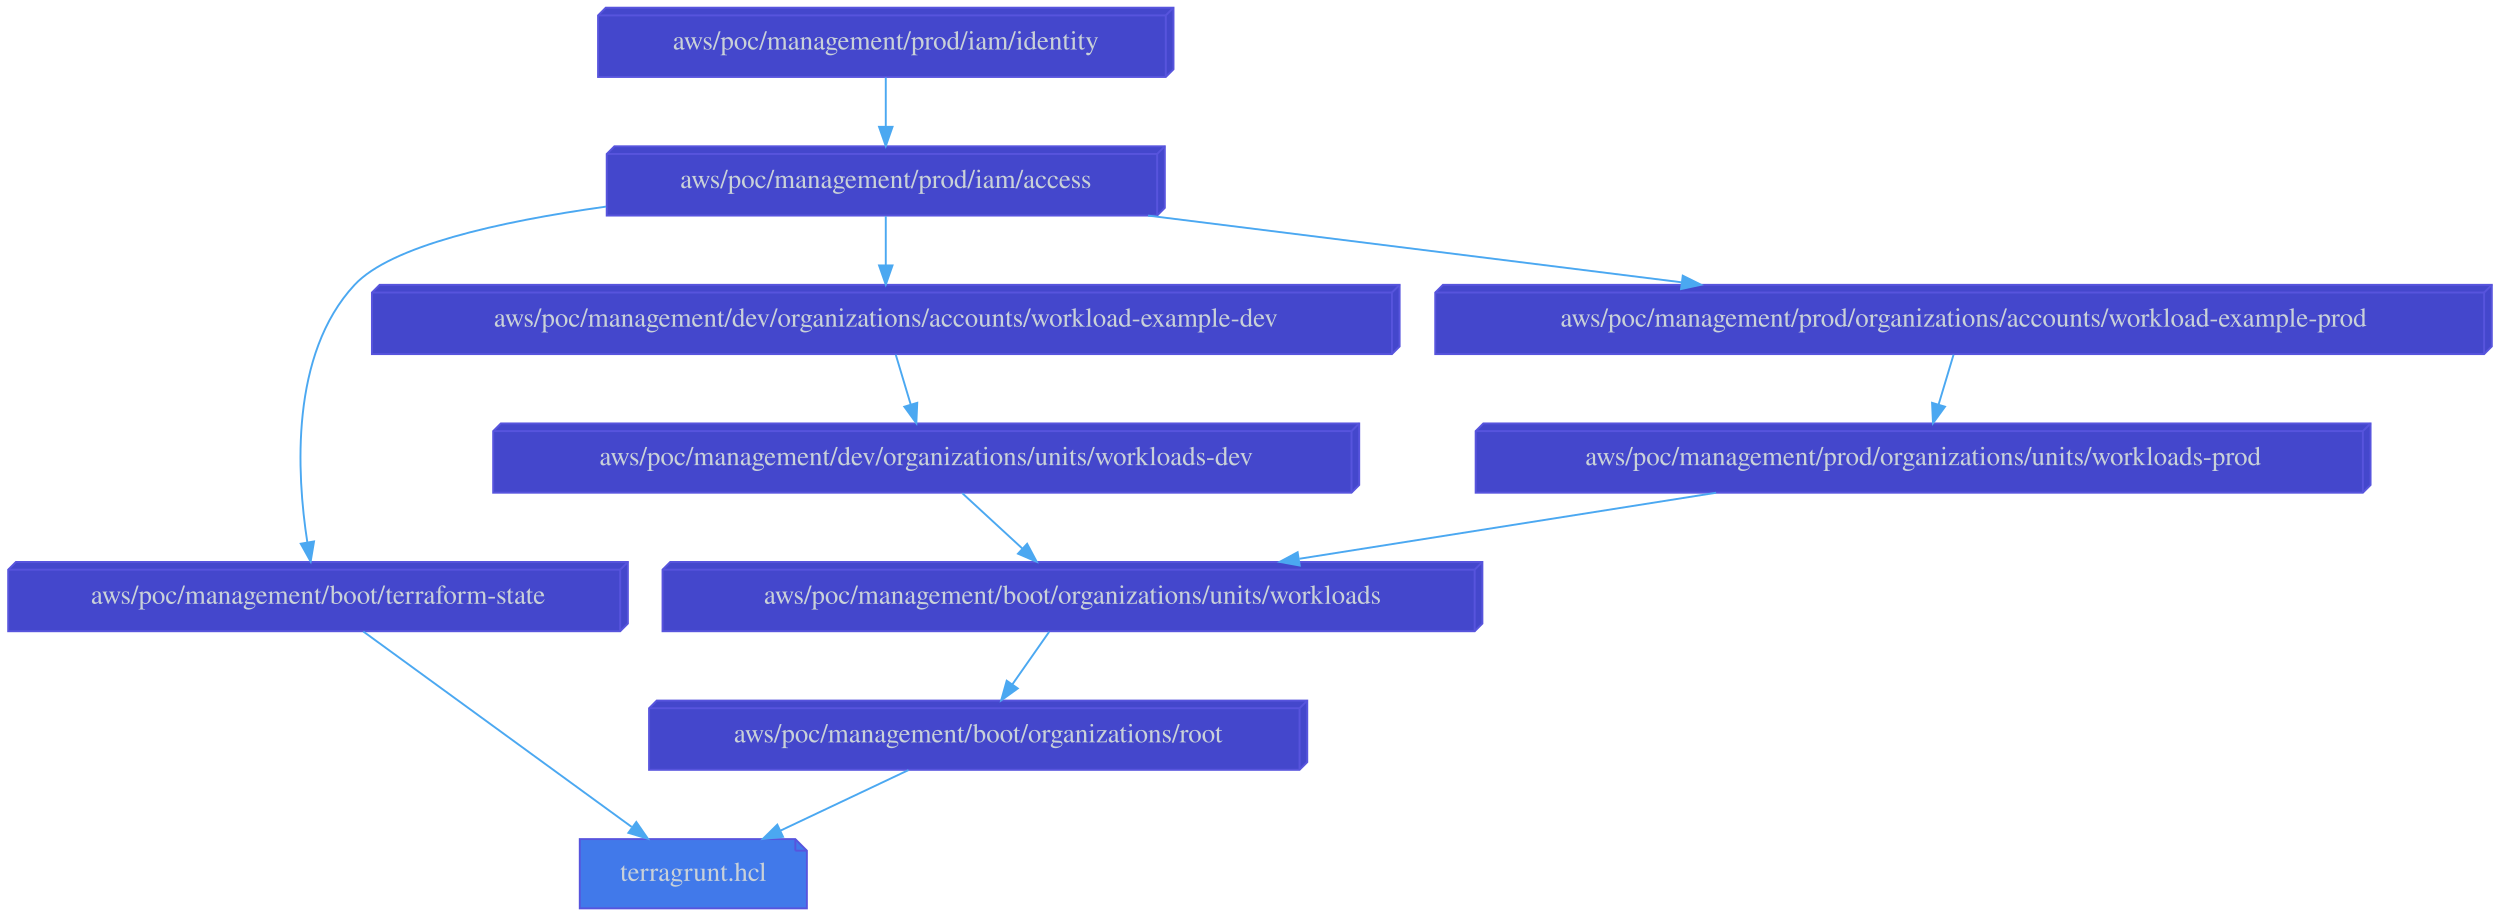
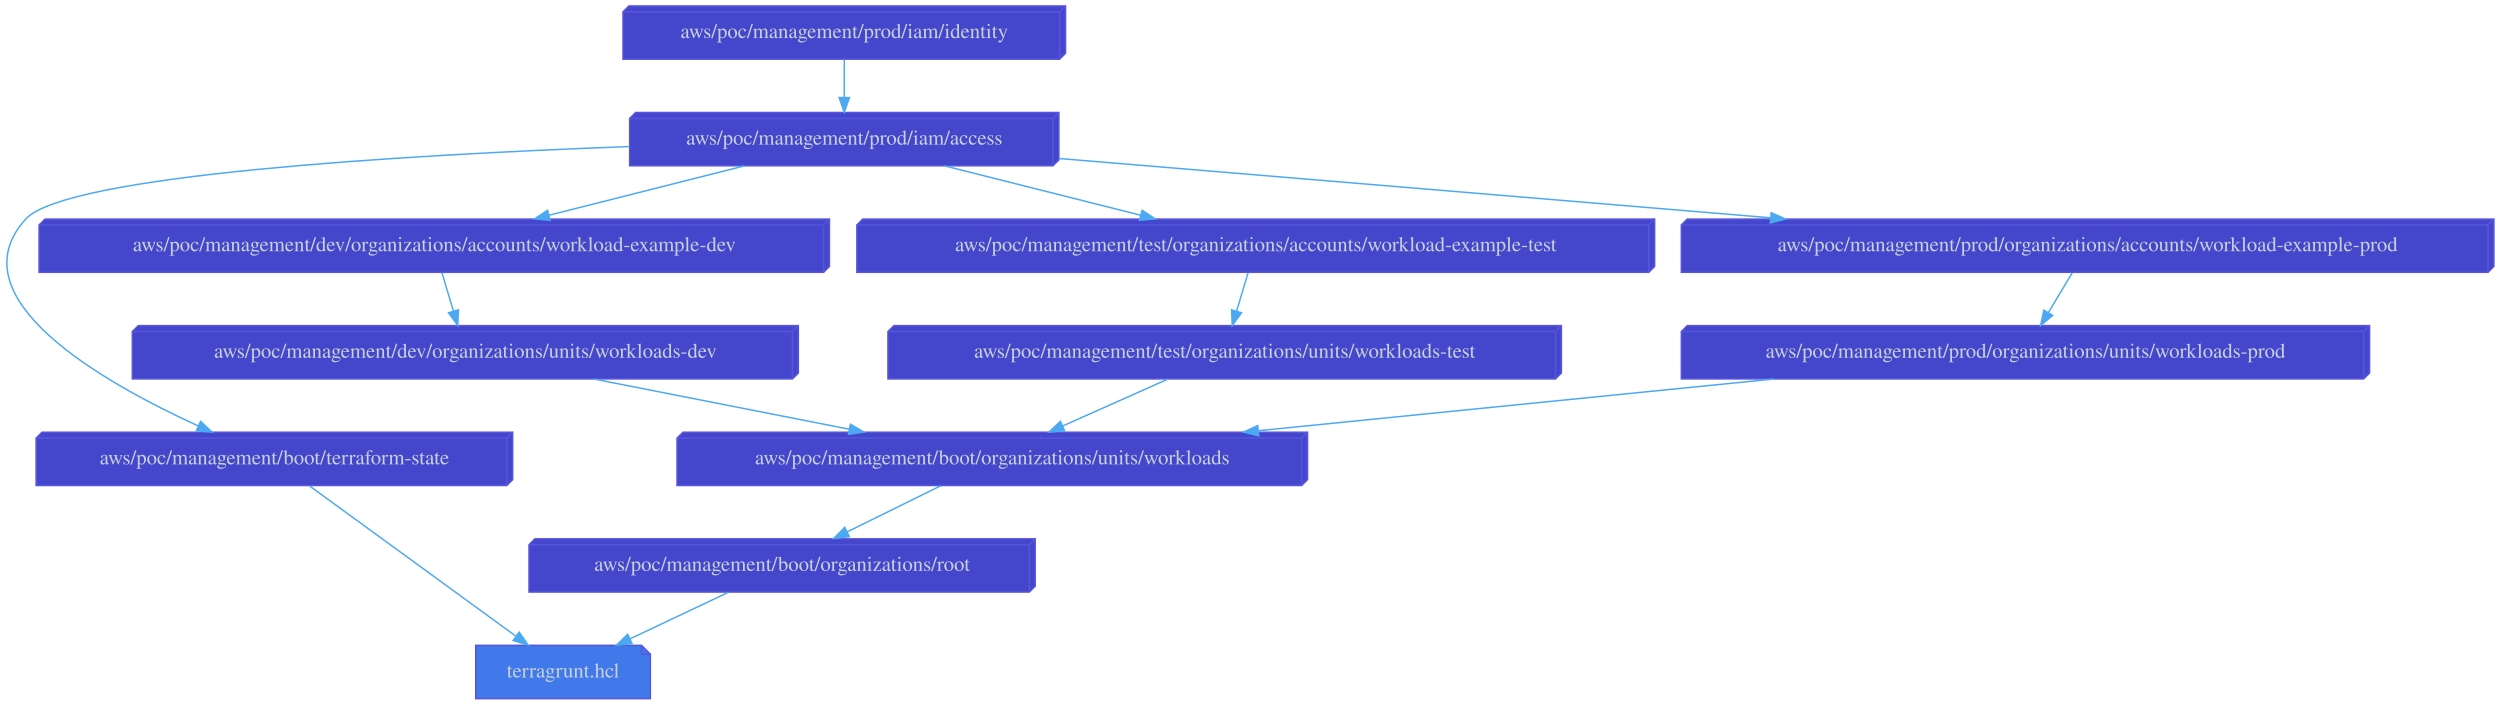
- <svg xmlns="http://www.w3.org/2000/svg" width="1299pt" height="476pt" viewBox="0.00 0.00 1298.50 476.00">
+ <svg xmlns="http://www.w3.org/2000/svg" width="1689pt" height="476pt" viewBox="0.00 0.00 1688.78 476.00">
  <g id="graph0" class="graph" transform="scale(1 1) rotate(0) translate(4 472)">
-     <polygon fill="transparent" stroke="transparent" points="-4,4 -4,-472 1294.5,-472 1294.5,4 -4,4" />
+     <polygon fill="transparent" stroke="transparent" points="-4,4 -4,-472 1684.78,-472 1684.78,4 -4,4" />
    <g id="node1" class="node">
-       <polygon fill="#4179ea" stroke="#5754dd" points="409,-36 297,-36 297,0 415,0 415,-30 409,-36" />
-       <polyline fill="none" stroke="#5754dd" points="409,-36 409,-30 " />
-       <polyline fill="none" stroke="#5754dd" points="415,-30 409,-30 " />
-       <text text-anchor="middle" x="356" y="-14.3" font-family="Times,serif" font-size="14.00" fill="#c9d1d8">terragrunt.hcl</text>
+       <polygon fill="#4179ea" stroke="#5754dd" points="429.28,-36 317.28,-36 317.28,0 435.28,0 435.28,-30 429.28,-36" />
+       <polyline fill="none" stroke="#5754dd" points="429.28,-36 429.28,-30 " />
+       <polyline fill="none" stroke="#5754dd" points="435.28,-30 429.28,-30 " />
+       <text text-anchor="middle" x="376.28" y="-14.3" font-family="Times,serif" font-size="14.00" fill="#c9d1d8">terragrunt.hcl</text>
    </g>
    <g id="node2" class="node">
-       <polygon fill="#4447cc" stroke="#5754dd" points="675,-108 337,-108 333,-104 333,-72 671,-72 675,-76 675,-108" />
-       <polyline fill="none" stroke="#5754dd" points="671,-104 333,-104 " />
-       <polyline fill="none" stroke="#5754dd" points="671,-104 671,-72 " />
-       <polyline fill="none" stroke="#5754dd" points="671,-104 675,-108 " />
-       <text text-anchor="middle" x="504" y="-86.3" font-family="Times,serif" font-size="14.00" fill="#c9d1d8">aws/poc/management/boot/organizations/root</text>
+       <polygon fill="#4447cc" stroke="#5754dd" points="695.28,-108 357.28,-108 353.28,-104 353.28,-72 691.28,-72 695.28,-76 695.28,-108" />
+       <polyline fill="none" stroke="#5754dd" points="691.28,-104 353.28,-104 " />
+       <polyline fill="none" stroke="#5754dd" points="691.28,-104 691.28,-72 " />
+       <polyline fill="none" stroke="#5754dd" points="691.28,-104 695.28,-108 " />
+       <text text-anchor="middle" x="524.28" y="-86.3" font-family="Times,serif" font-size="14.00" fill="#c9d1d8">aws/poc/management/boot/organizations/root</text>
    </g>
    <g id="edge1" class="edge">
-       <path fill="none" stroke="#4ba8f1" d="M467.8,-71.88C447.74,-62.39 422.63,-50.51 401.29,-40.42" />
-       <polygon fill="#4ba8f1" stroke="#4ba8f1" points="402.62,-37.18 392.09,-36.07 399.63,-43.51 402.62,-37.18" />
+       <path fill="none" stroke="#4ba8f1" d="M488.08,-71.88C468.03,-62.39 442.91,-50.51 421.57,-40.42" />
+       <polygon fill="#4ba8f1" stroke="#4ba8f1" points="422.91,-37.18 412.37,-36.07 419.91,-43.51 422.91,-37.18" />
    </g>
    <g id="node3" class="node">
-       <polygon fill="#4447cc" stroke="#5754dd" points="766,-180 344,-180 340,-176 340,-144 762,-144 766,-148 766,-180" />
-       <polyline fill="none" stroke="#5754dd" points="762,-176 340,-176 " />
-       <polyline fill="none" stroke="#5754dd" points="762,-176 762,-144 " />
-       <polyline fill="none" stroke="#5754dd" points="762,-176 766,-180 " />
-       <text text-anchor="middle" x="553" y="-158.3" font-family="Times,serif" font-size="14.00" fill="#c9d1d8">aws/poc/management/boot/organizations/units/workloads</text>
+       <polygon fill="#4447cc" stroke="#5754dd" points="879.28,-180 457.28,-180 453.28,-176 453.28,-144 875.28,-144 879.28,-148 879.28,-180" />
+       <polyline fill="none" stroke="#5754dd" points="875.28,-176 453.28,-176 " />
+       <polyline fill="none" stroke="#5754dd" points="875.28,-176 875.28,-144 " />
+       <polyline fill="none" stroke="#5754dd" points="875.28,-176 879.28,-180 " />
+       <text text-anchor="middle" x="666.28" y="-158.3" font-family="Times,serif" font-size="14.00" fill="#c9d1d8">aws/poc/management/boot/organizations/units/workloads</text>
    </g>
    <g id="edge2" class="edge">
-       <path fill="none" stroke="#4ba8f1" d="M540.89,-143.7C535.13,-135.47 528.14,-125.48 521.79,-116.42" />
-       <polygon fill="#4ba8f1" stroke="#4ba8f1" points="524.58,-114.29 515.97,-108.1 518.84,-118.3 524.58,-114.29" />
+       <path fill="none" stroke="#4ba8f1" d="M631.55,-143.88C612.46,-134.47 588.6,-122.71 568.24,-112.67" />
+       <polygon fill="#4ba8f1" stroke="#4ba8f1" points="569.67,-109.47 559.15,-108.19 566.58,-115.75 569.67,-109.47" />
    </g>
    <g id="node4" class="node">
-       <polygon fill="#4447cc" stroke="#5754dd" points="322,-180 4,-180 0,-176 0,-144 318,-144 322,-148 322,-180" />
-       <polyline fill="none" stroke="#5754dd" points="318,-176 0,-176 " />
-       <polyline fill="none" stroke="#5754dd" points="318,-176 318,-144 " />
-       <polyline fill="none" stroke="#5754dd" points="318,-176 322,-180 " />
-       <text text-anchor="middle" x="161" y="-158.3" font-family="Times,serif" font-size="14.00" fill="#c9d1d8">aws/poc/management/boot/terraform-state</text>
+       <polygon fill="#4447cc" stroke="#5754dd" points="342.28,-180 24.28,-180 20.28,-176 20.28,-144 338.28,-144 342.28,-148 342.28,-180" />
+       <polyline fill="none" stroke="#5754dd" points="338.28,-176 20.28,-176 " />
+       <polyline fill="none" stroke="#5754dd" points="338.28,-176 338.28,-144 " />
+       <polyline fill="none" stroke="#5754dd" points="338.28,-176 342.28,-180 " />
+       <text text-anchor="middle" x="181.28" y="-158.3" font-family="Times,serif" font-size="14.00" fill="#c9d1d8">aws/poc/management/boot/terraform-state</text>
    </g>
    <g id="edge3" class="edge">
-       <path fill="none" stroke="#4ba8f1" d="M184.52,-143.87C219.37,-118.5 284.79,-70.85 323.98,-42.32" />
-       <polygon fill="#4ba8f1" stroke="#4ba8f1" points="326.37,-44.91 332.4,-36.19 322.25,-39.25 326.37,-44.91" />
+       <path fill="none" stroke="#4ba8f1" d="M204.8,-143.87C239.65,-118.5 305.07,-70.85 344.26,-42.32" />
+       <polygon fill="#4ba8f1" stroke="#4ba8f1" points="346.65,-44.91 352.68,-36.19 342.53,-39.25 346.65,-44.91" />
    </g>
    <g id="node5" class="node">
-       <polygon fill="#4447cc" stroke="#5754dd" points="723,-324 193,-324 189,-320 189,-288 719,-288 723,-292 723,-324" />
-       <polyline fill="none" stroke="#5754dd" points="719,-320 189,-320 " />
-       <polyline fill="none" stroke="#5754dd" points="719,-320 719,-288 " />
-       <polyline fill="none" stroke="#5754dd" points="719,-320 723,-324 " />
-       <text text-anchor="middle" x="456" y="-302.3" font-family="Times,serif" font-size="14.00" fill="#c9d1d8">aws/poc/management/dev/organizations/accounts/workload-example-dev</text>
+       <polygon fill="#4447cc" stroke="#5754dd" points="556.28,-324 26.28,-324 22.28,-320 22.28,-288 552.28,-288 556.28,-292 556.28,-324" />
+       <polyline fill="none" stroke="#5754dd" points="552.28,-320 22.28,-320 " />
+       <polyline fill="none" stroke="#5754dd" points="552.28,-320 552.28,-288 " />
+       <polyline fill="none" stroke="#5754dd" points="552.28,-320 556.28,-324 " />
+       <text text-anchor="middle" x="289.28" y="-302.3" font-family="Times,serif" font-size="14.00" fill="#c9d1d8">aws/poc/management/dev/organizations/accounts/workload-example-dev</text>
    </g>
    <g id="node6" class="node">
-       <polygon fill="#4447cc" stroke="#5754dd" points="702,-252 256,-252 252,-248 252,-216 698,-216 702,-220 702,-252" />
-       <polyline fill="none" stroke="#5754dd" points="698,-248 252,-248 " />
-       <polyline fill="none" stroke="#5754dd" points="698,-248 698,-216 " />
-       <polyline fill="none" stroke="#5754dd" points="698,-248 702,-252 " />
-       <text text-anchor="middle" x="477" y="-230.3" font-family="Times,serif" font-size="14.00" fill="#c9d1d8">aws/poc/management/dev/organizations/units/workloads-dev</text>
+       <polygon fill="#4447cc" stroke="#5754dd" points="535.28,-252 89.28,-252 85.28,-248 85.28,-216 531.28,-216 535.28,-220 535.28,-252" />
+       <polyline fill="none" stroke="#5754dd" points="531.28,-248 85.28,-248 " />
+       <polyline fill="none" stroke="#5754dd" points="531.28,-248 531.28,-216 " />
+       <polyline fill="none" stroke="#5754dd" points="531.28,-248 535.28,-252 " />
+       <text text-anchor="middle" x="310.28" y="-230.3" font-family="Times,serif" font-size="14.00" fill="#c9d1d8">aws/poc/management/dev/organizations/units/workloads-dev</text>
    </g>
    <g id="edge4" class="edge">
-       <path fill="none" stroke="#4ba8f1" d="M461.19,-287.7C463.53,-279.9 466.35,-270.51 468.95,-261.83" />
-       <polygon fill="#4ba8f1" stroke="#4ba8f1" points="472.35,-262.69 471.87,-252.1 465.64,-260.68 472.35,-262.69" />
+       <path fill="none" stroke="#4ba8f1" d="M294.47,-287.7C296.81,-279.9 299.63,-270.51 302.23,-261.83" />
+       <polygon fill="#4ba8f1" stroke="#4ba8f1" points="305.63,-262.69 305.15,-252.1 298.93,-260.68 305.63,-262.69" />
    </g>
    <g id="edge5" class="edge">
-       <path fill="none" stroke="#4ba8f1" d="M495.79,-215.7C505.17,-207.05 516.68,-196.45 526.91,-187.03" />
-       <polygon fill="#4ba8f1" stroke="#4ba8f1" points="529.45,-189.45 534.43,-180.1 524.7,-184.3 529.45,-189.45" />
+       <path fill="none" stroke="#4ba8f1" d="M396.92,-215.97C449.13,-205.7 515.74,-192.6 569.66,-182" />
+       <polygon fill="#4ba8f1" stroke="#4ba8f1" points="570.43,-185.41 579.57,-180.05 569.08,-178.55 570.43,-185.41" />
    </g>
    <g id="node7" class="node">
-       <polygon fill="#4447cc" stroke="#5754dd" points="601,-396 315,-396 311,-392 311,-360 597,-360 601,-364 601,-396" />
-       <polyline fill="none" stroke="#5754dd" points="597,-392 311,-392 " />
-       <polyline fill="none" stroke="#5754dd" points="597,-392 597,-360 " />
-       <polyline fill="none" stroke="#5754dd" points="597,-392 601,-396 " />
-       <text text-anchor="middle" x="456" y="-374.3" font-family="Times,serif" font-size="14.00" fill="#c9d1d8">aws/poc/management/prod/iam/access</text>
+       <polygon fill="#4447cc" stroke="#5754dd" points="711.28,-396 425.28,-396 421.28,-392 421.28,-360 707.28,-360 711.28,-364 711.28,-396" />
+       <polyline fill="none" stroke="#5754dd" points="707.28,-392 421.28,-392 " />
+       <polyline fill="none" stroke="#5754dd" points="707.28,-392 707.28,-360 " />
+       <polyline fill="none" stroke="#5754dd" points="707.28,-392 711.28,-396 " />
+       <text text-anchor="middle" x="566.28" y="-374.3" font-family="Times,serif" font-size="14.00" fill="#c9d1d8">aws/poc/management/prod/iam/access</text>
    </g>
    <g id="edge6" class="edge">
-       <path fill="none" stroke="#4ba8f1" d="M310.68,-364.65C254.26,-356.76 198.69,-344.1 180,-324 146.47,-287.96 149.89,-226.01 155.42,-190.38" />
-       <polygon fill="#4ba8f1" stroke="#4ba8f1" points="158.92,-190.67 157.16,-180.23 152.02,-189.49 158.92,-190.67" />
+       <path fill="none" stroke="#4ba8f1" d="M421.02,-373C266.42,-367.21 40.3,-353.73 13.28,-324 -34.88,-271 64.23,-214.19 129.73,-184.27" />
+       <polygon fill="#4ba8f1" stroke="#4ba8f1" points="131.44,-187.34 139.13,-180.06 128.58,-180.96 131.44,-187.34" />
    </g>
    <g id="edge7" class="edge">
-       <path fill="none" stroke="#4ba8f1" d="M456,-359.7C456,-351.98 456,-342.71 456,-334.11" />
-       <polygon fill="#4ba8f1" stroke="#4ba8f1" points="459.5,-334.1 456,-324.1 452.5,-334.1 459.5,-334.1" />
+       <path fill="none" stroke="#4ba8f1" d="M498.88,-359.97C458.99,-349.89 408.32,-337.08 366.79,-326.59" />
+       <polygon fill="#4ba8f1" stroke="#4ba8f1" points="367.55,-323.17 356.99,-324.11 365.83,-329.95 367.55,-323.17" />
    </g>
    <g id="node8" class="node">
-       <polygon fill="#4447cc" stroke="#5754dd" points="1290.5,-324 745.5,-324 741.5,-320 741.5,-288 1286.5,-288 1290.5,-292 1290.5,-324" />
-       <polyline fill="none" stroke="#5754dd" points="1286.5,-320 741.5,-320 " />
-       <polyline fill="none" stroke="#5754dd" points="1286.5,-320 1286.5,-288 " />
-       <polyline fill="none" stroke="#5754dd" points="1286.5,-320 1290.5,-324 " />
-       <text text-anchor="middle" x="1016" y="-302.3" font-family="Times,serif" font-size="14.00" fill="#c9d1d8">aws/poc/management/prod/organizations/accounts/workload-example-prod</text>
+       <polygon fill="#4447cc" stroke="#5754dd" points="1113.78,-324 578.78,-324 574.78,-320 574.78,-288 1109.78,-288 1113.78,-292 1113.78,-324" />
+       <polyline fill="none" stroke="#5754dd" points="1109.78,-320 574.78,-320 " />
+       <polyline fill="none" stroke="#5754dd" points="1109.78,-320 1109.78,-288 " />
+       <polyline fill="none" stroke="#5754dd" points="1109.78,-320 1113.78,-324 " />
+       <text text-anchor="middle" x="844.28" y="-302.3" font-family="Times,serif" font-size="14.00" fill="#c9d1d8">aws/poc/management/test/organizations/accounts/workload-example-test</text>
    </g>
    <g id="edge8" class="edge">
-       <path fill="none" stroke="#4ba8f1" d="M592.28,-359.97C676.2,-349.47 783.77,-336.03 869.52,-325.31" />
-       <polygon fill="#4ba8f1" stroke="#4ba8f1" points="870.11,-328.76 879.6,-324.05 869.24,-321.82 870.11,-328.76" />
+       <path fill="none" stroke="#4ba8f1" d="M633.93,-359.97C673.96,-349.89 724.81,-337.08 766.49,-326.59" />
+       <polygon fill="#4ba8f1" stroke="#4ba8f1" points="767.49,-329.95 776.33,-324.11 765.78,-323.16 767.49,-329.95" />
+     </g>
+     <g id="node9" class="node">
+       <polygon fill="#4447cc" stroke="#5754dd" points="1680.78,-324 1135.78,-324 1131.78,-320 1131.78,-288 1676.78,-288 1680.78,-292 1680.78,-324" />
+       <polyline fill="none" stroke="#5754dd" points="1676.78,-320 1131.78,-320 " />
+       <polyline fill="none" stroke="#5754dd" points="1676.78,-320 1676.78,-288 " />
+       <polyline fill="none" stroke="#5754dd" points="1676.78,-320 1680.78,-324 " />
+       <text text-anchor="middle" x="1406.28" y="-302.3" font-family="Times,serif" font-size="14.00" fill="#c9d1d8">aws/poc/management/prod/organizations/accounts/workload-example-prod</text>
+     </g>
+     <g id="edge9" class="edge">
+       <path fill="none" stroke="#4ba8f1" d="M711.64,-364.89C844.07,-353.85 1041.37,-337.41 1191.89,-324.87" />
+       <polygon fill="#4ba8f1" stroke="#4ba8f1" points="1192.52,-328.33 1202.19,-324.01 1191.93,-321.35 1192.52,-328.33" />
+     </g>
+     <g id="node12" class="node">
+       <polygon fill="#4447cc" stroke="#5754dd" points="1050.78,-252 599.78,-252 595.78,-248 595.78,-216 1046.78,-216 1050.78,-220 1050.78,-252" />
+       <polyline fill="none" stroke="#5754dd" points="1046.78,-248 595.78,-248 " />
+       <polyline fill="none" stroke="#5754dd" points="1046.78,-248 1046.78,-216 " />
+       <polyline fill="none" stroke="#5754dd" points="1046.78,-248 1050.78,-252 " />
+       <text text-anchor="middle" x="823.28" y="-230.3" font-family="Times,serif" font-size="14.00" fill="#c9d1d8">aws/poc/management/test/organizations/units/workloads-test</text>
+     </g>
+     <g id="edge13" class="edge">
+       <path fill="none" stroke="#4ba8f1" d="M839.09,-287.7C836.75,-279.9 833.94,-270.51 831.33,-261.83" />
+       <polygon fill="#4ba8f1" stroke="#4ba8f1" points="834.64,-260.68 828.41,-252.1 827.94,-262.69 834.64,-260.68" />
+     </g>
+     <g id="node11" class="node">
+       <polygon fill="#4447cc" stroke="#5754dd" points="1596.78,-252 1135.78,-252 1131.78,-248 1131.78,-216 1592.78,-216 1596.78,-220 1596.78,-252" />
+       <polyline fill="none" stroke="#5754dd" points="1592.78,-248 1131.78,-248 " />
+       <polyline fill="none" stroke="#5754dd" points="1592.78,-248 1592.78,-216 " />
+       <polyline fill="none" stroke="#5754dd" points="1592.78,-248 1596.78,-252 " />
+       <text text-anchor="middle" x="1364.28" y="-230.3" font-family="Times,serif" font-size="14.00" fill="#c9d1d8">aws/poc/management/prod/organizations/units/workloads-prod</text>
+     </g>
+     <g id="edge11" class="edge">
+       <path fill="none" stroke="#4ba8f1" d="M1395.9,-287.7C1391.02,-279.56 1385.1,-269.69 1379.7,-260.7" />
+       <polygon fill="#4ba8f1" stroke="#4ba8f1" points="1382.69,-258.88 1374.55,-252.1 1376.69,-262.48 1382.69,-258.88" />
    </g>
    <g id="node10" class="node">
-       <polygon fill="#4447cc" stroke="#5754dd" points="1227.5,-252 766.5,-252 762.5,-248 762.5,-216 1223.5,-216 1227.5,-220 1227.5,-252" />
-       <polyline fill="none" stroke="#5754dd" points="1223.5,-248 762.5,-248 " />
-       <polyline fill="none" stroke="#5754dd" points="1223.5,-248 1223.5,-216 " />
-       <polyline fill="none" stroke="#5754dd" points="1223.5,-248 1227.5,-252 " />
-       <text text-anchor="middle" x="995" y="-230.3" font-family="Times,serif" font-size="14.00" fill="#c9d1d8">aws/poc/management/prod/organizations/units/workloads-prod</text>
+       <polygon fill="#4447cc" stroke="#5754dd" points="715.78,-468 420.78,-468 416.78,-464 416.78,-432 711.78,-432 715.78,-436 715.78,-468" />
+       <polyline fill="none" stroke="#5754dd" points="711.78,-464 416.78,-464 " />
+       <polyline fill="none" stroke="#5754dd" points="711.78,-464 711.78,-432 " />
+       <polyline fill="none" stroke="#5754dd" points="711.78,-464 715.78,-468 " />
+       <text text-anchor="middle" x="566.28" y="-446.3" font-family="Times,serif" font-size="14.00" fill="#c9d1d8">aws/poc/management/prod/iam/identity</text>
    </g>
    <g id="edge10" class="edge">
-       <path fill="none" stroke="#4ba8f1" d="M1010.81,-287.7C1008.47,-279.9 1005.65,-270.51 1003.05,-261.83" />
-       <polygon fill="#4ba8f1" stroke="#4ba8f1" points="1006.36,-260.68 1000.13,-252.1 999.65,-262.69 1006.36,-260.68" />
+       <path fill="none" stroke="#4ba8f1" d="M566.28,-431.7C566.28,-423.98 566.28,-414.71 566.28,-406.11" />
+       <polygon fill="#4ba8f1" stroke="#4ba8f1" points="569.78,-406.1 566.28,-396.1 562.78,-406.1 569.78,-406.1" />
    </g>
-     <g id="node9" class="node">
-       <polygon fill="#4447cc" stroke="#5754dd" points="605.5,-468 310.5,-468 306.5,-464 306.5,-432 601.5,-432 605.5,-436 605.5,-468" />
-       <polyline fill="none" stroke="#5754dd" points="601.5,-464 306.5,-464 " />
-       <polyline fill="none" stroke="#5754dd" points="601.5,-464 601.5,-432 " />
-       <polyline fill="none" stroke="#5754dd" points="601.5,-464 605.5,-468 " />
-       <text text-anchor="middle" x="456" y="-446.3" font-family="Times,serif" font-size="14.00" fill="#c9d1d8">aws/poc/management/prod/iam/identity</text>
+     <g id="edge12" class="edge">
+       <path fill="none" stroke="#4ba8f1" d="M1194.43,-215.97C1088.87,-205.38 953.31,-191.79 845.96,-181.02" />
+       <polygon fill="#4ba8f1" stroke="#4ba8f1" points="846.29,-177.54 835.99,-180.02 845.59,-184.5 846.29,-177.54" />
    </g>
-     <g id="edge9" class="edge">
-       <path fill="none" stroke="#4ba8f1" d="M456,-431.7C456,-423.98 456,-414.71 456,-406.11" />
-       <polygon fill="#4ba8f1" stroke="#4ba8f1" points="459.5,-406.1 456,-396.1 452.5,-406.1 459.5,-406.1" />
-     </g>
-     <g id="edge11" class="edge">
-       <path fill="none" stroke="#4ba8f1" d="M887.44,-215.97C821.94,-205.59 738.19,-192.33 670.89,-181.67" />
-       <polygon fill="#4ba8f1" stroke="#4ba8f1" points="671.08,-178.16 660.66,-180.05 669.99,-185.07 671.08,-178.16" />
+     <g id="edge14" class="edge">
+       <path fill="none" stroke="#4ba8f1" d="M784.88,-215.88C763.41,-206.31 736.48,-194.3 713.71,-184.15" />
+       <polygon fill="#4ba8f1" stroke="#4ba8f1" points="715.12,-180.94 704.56,-180.07 712.27,-187.34 715.12,-180.94" />
    </g>
  </g>
</svg>
